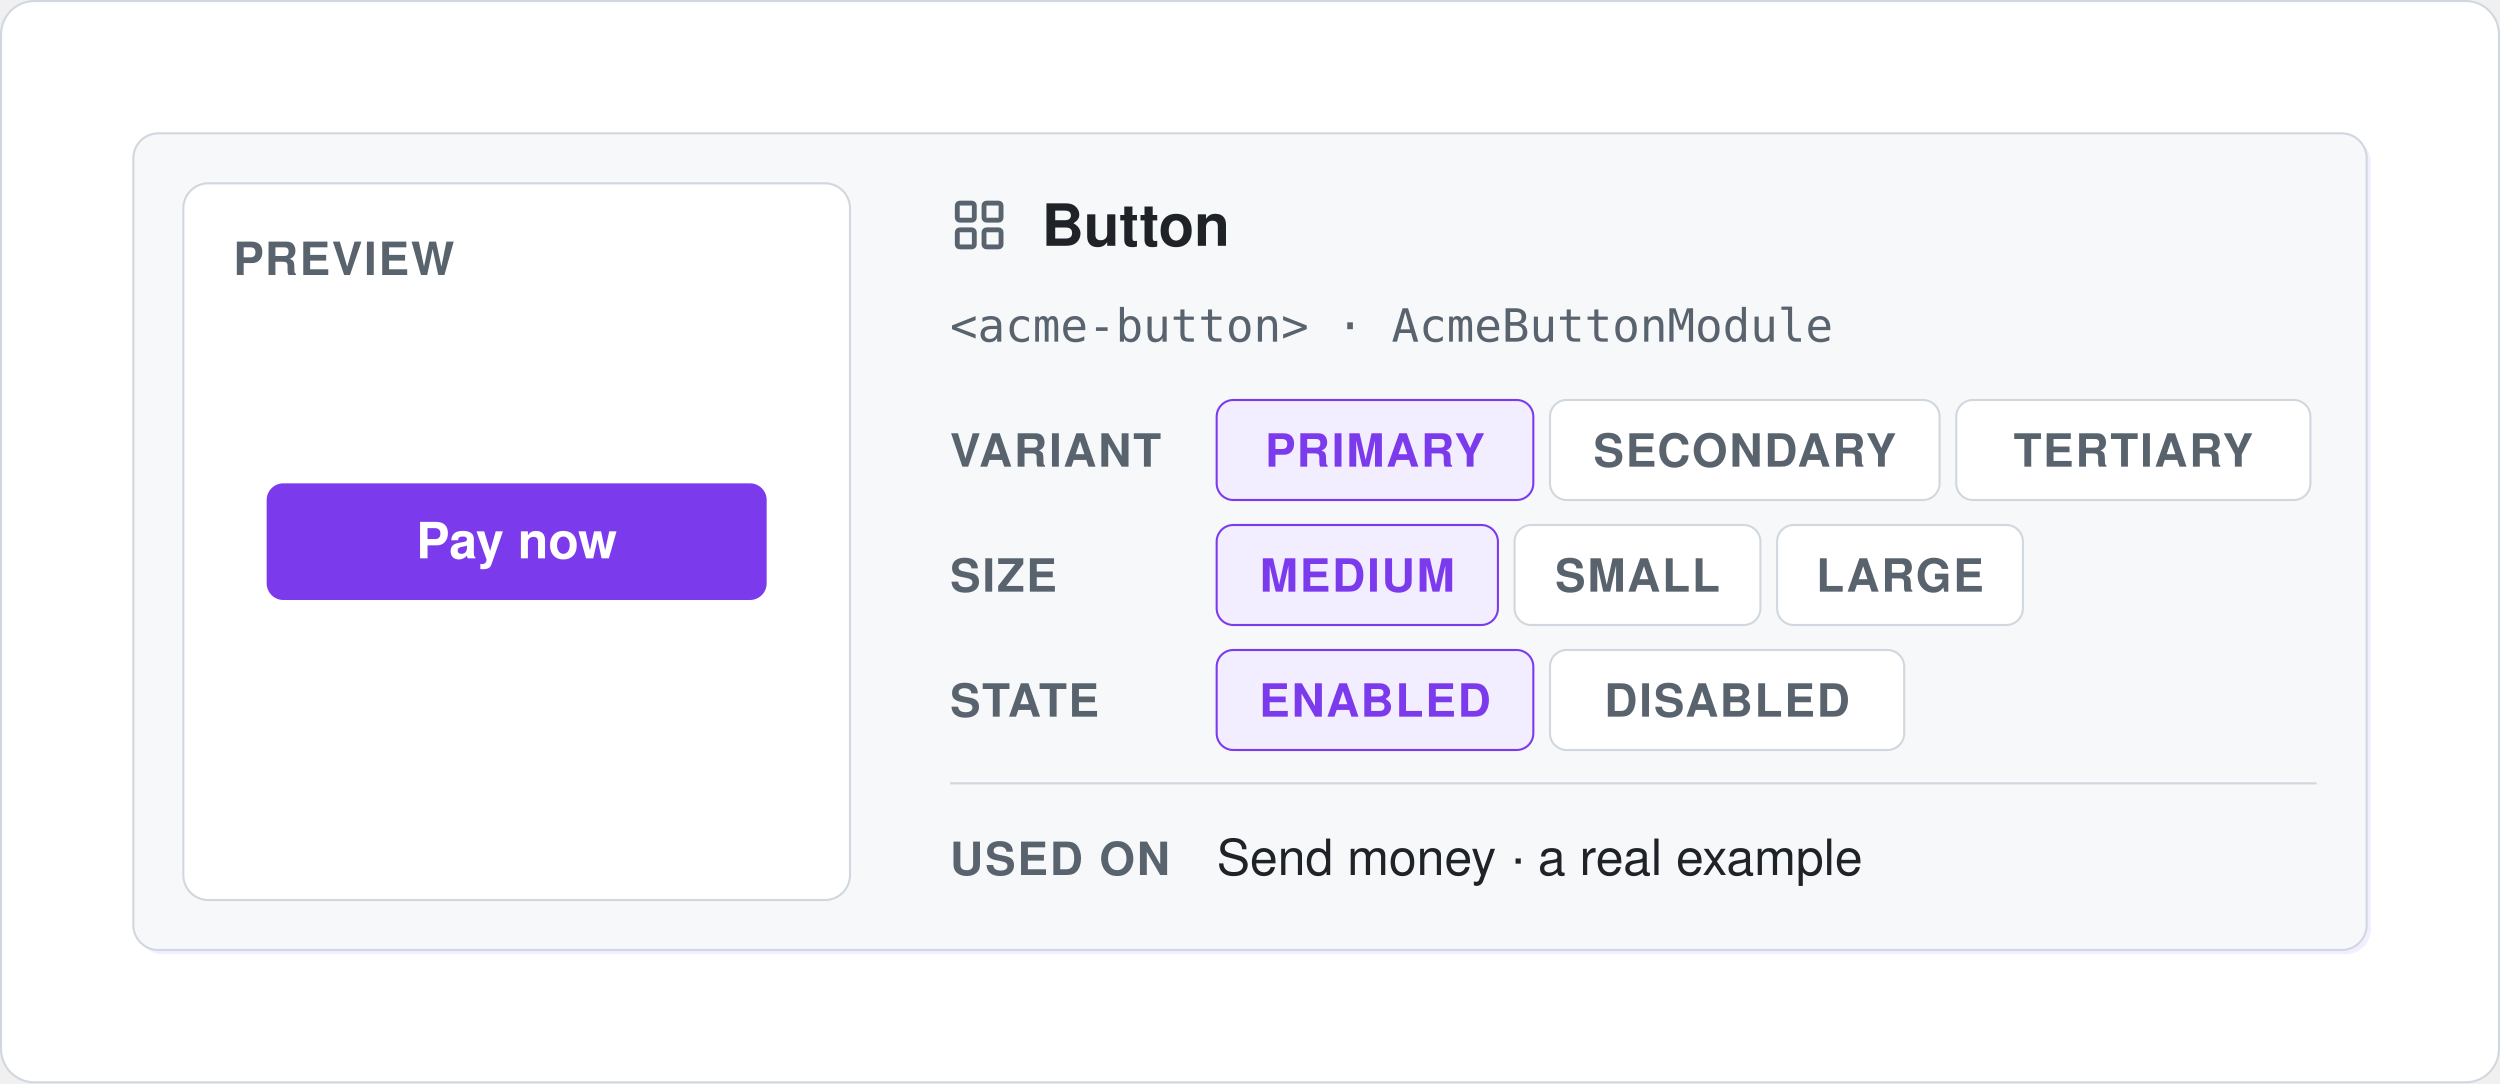
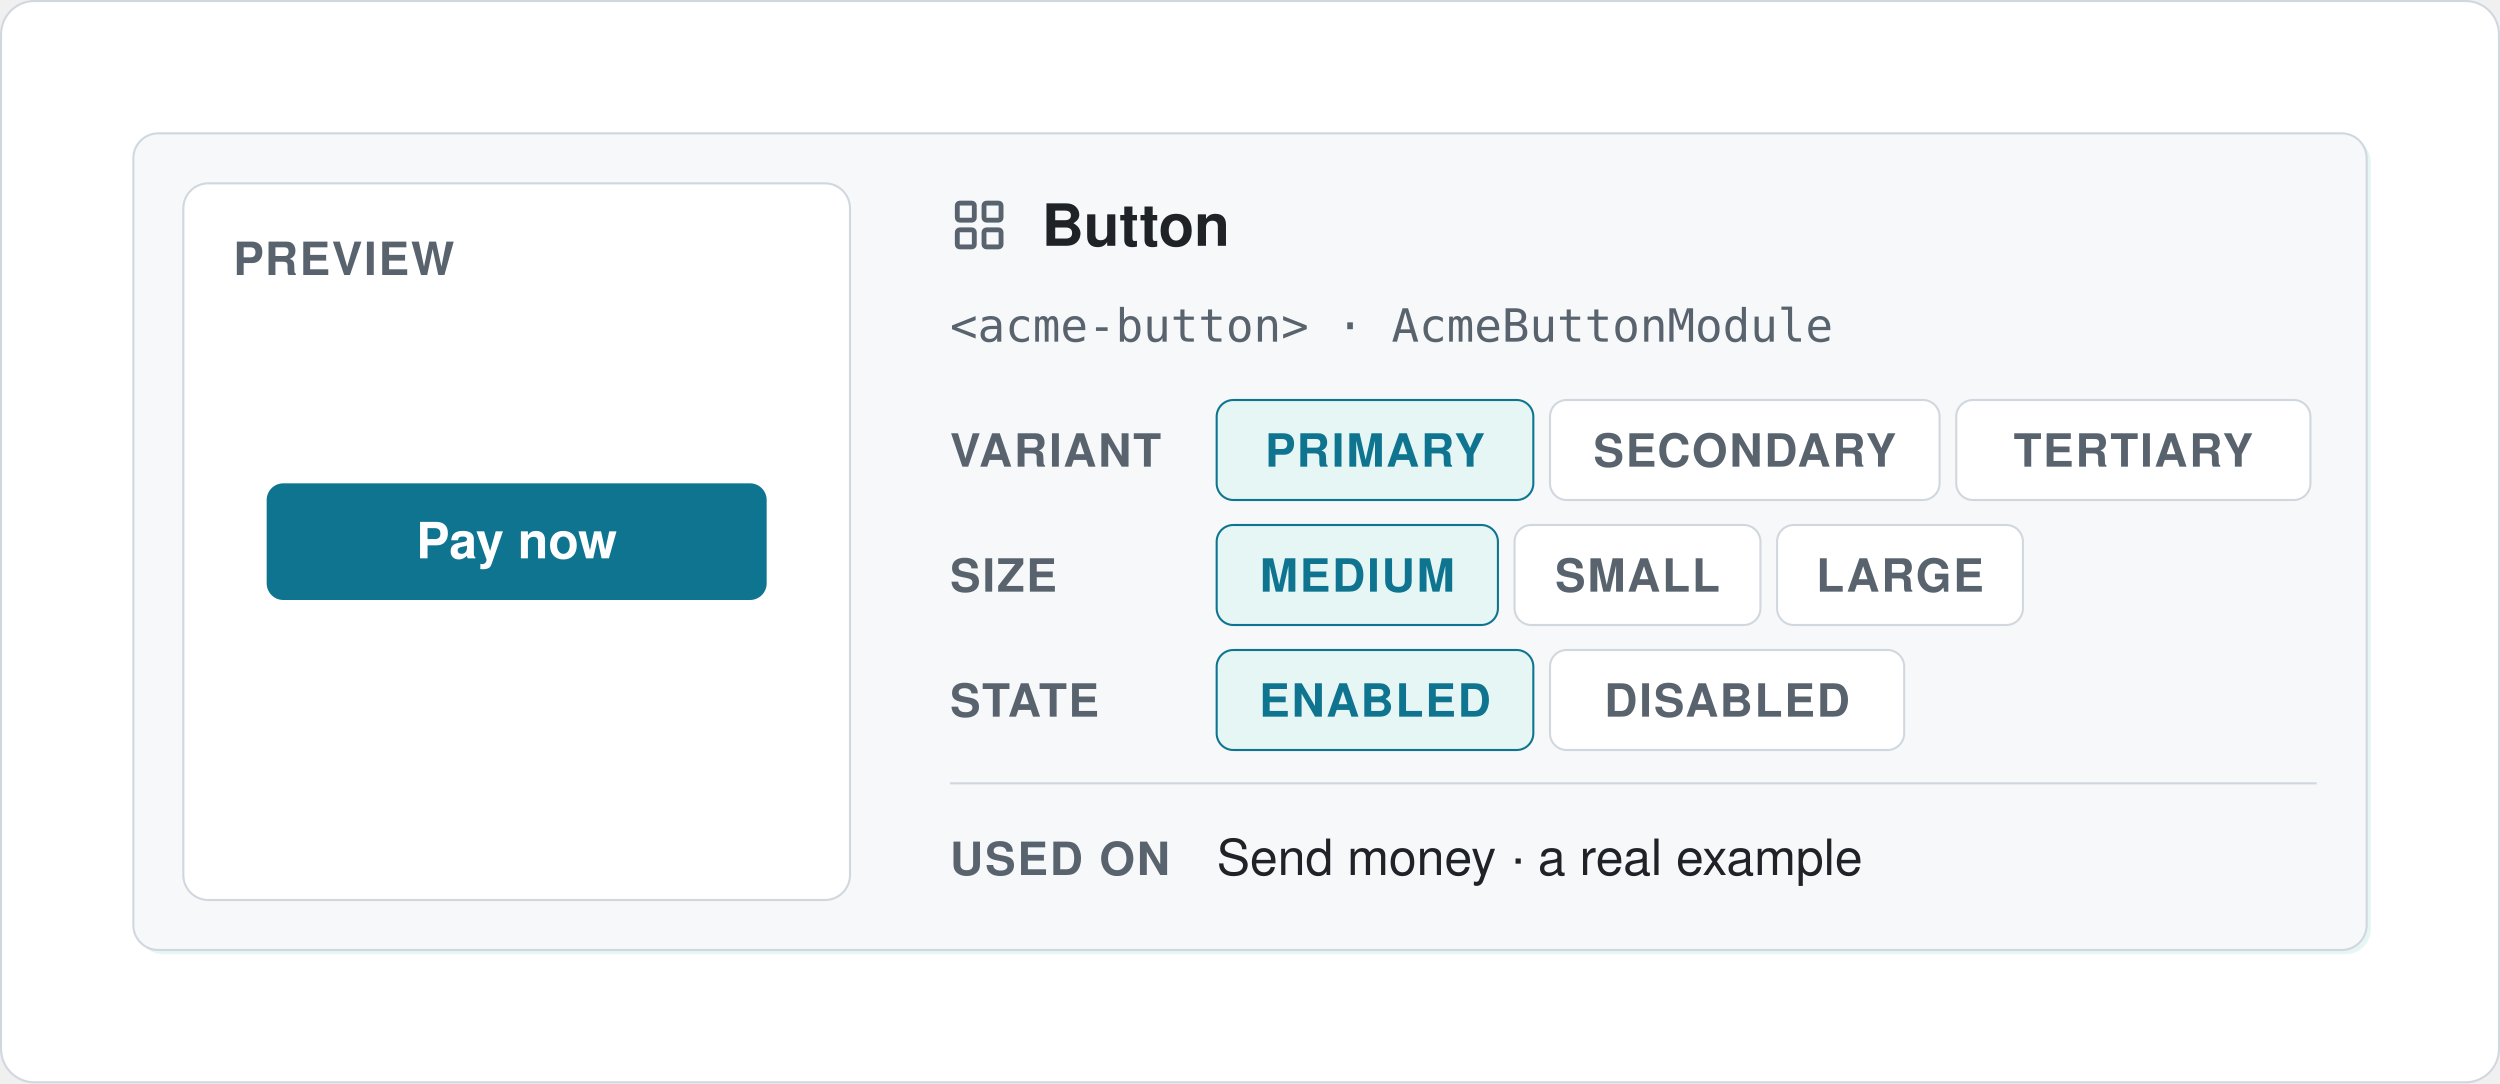
<svg xmlns="http://www.w3.org/2000/svg" width="1200" height="520" viewBox="0 0 1200 520" role="img" aria-labelledby="t d">
  <rect x="0.5" y="0.5" width="1199" height="519" rx="16" fill="#FFFFFF" stroke="#D0D7DE" stroke-width="1" />
-   <rect x="66" y="66" width="1072" height="392" rx="12" fill="#F3EEFF" />
+   <rect x="66" y="66" width="1072" height="392" rx="12" fill="#E6F6F4" />
  <rect x="64" y="64" width="1072" height="392" rx="12" fill="#F6F8FA" stroke="#D0D7DE" stroke-width="1" />
  <rect x="88" y="88" width="320" height="344" rx="12" fill="#FFFFFF" stroke="#D0D7DE" stroke-width="1" />
  <text x="112" y="132" font-family="-apple-system,'Segoe UI',Helvetica,Arial,sans-serif" font-size="22" font-weight="600" fill="#59636E" text-anchor="start" letter-spacing="0.04em">PREVIEW</text>
-   <rect x="128" y="232.0" width="240" height="56" rx="8" fill="#7C3AED" />
+   <rect x="128" y="232.0" width="240" height="56" rx="8" fill="#0E7490" />
  <text x="248" y="268.0" font-family="-apple-system,'Segoe UI',Helvetica,Arial,sans-serif" font-size="24" font-weight="600" fill="#FFFFFF" text-anchor="middle">Pay now</text>
  <g transform="translate(456 94) scale(1.166667)" fill="none" stroke="#59636E" stroke-width="2" stroke-linecap="round" stroke-linejoin="round">
    <rect width="7" height="7" x="3" y="3" rx="1" />
    <rect width="7" height="7" x="14" y="3" rx="1" />
    <rect width="7" height="7" x="14" y="14" rx="1" />
    <rect width="7" height="7" x="3" y="14" rx="1" />
  </g>
  <text x="500" y="118" font-family="-apple-system,'Segoe UI',Helvetica,Arial,sans-serif" font-size="28" font-weight="600" fill="#1F2328" text-anchor="start">Button</text>
  <text x="456" y="164" font-family="ui-monospace,SFMono-Regular,Menlo,monospace" font-size="22" font-weight="400" fill="#59636E" text-anchor="start">&lt;acme-button&gt; · AcmeButtonModule</text>
  <text x="456" y="224" font-family="-apple-system,'Segoe UI',Helvetica,Arial,sans-serif" font-size="22" font-weight="600" fill="#59636E" text-anchor="start" letter-spacing="0.04em">VARIANT</text>
-   <rect x="584" y="192" width="152" height="48" rx="8" fill="#F3EEFF" stroke="#7C3AED" stroke-width="1" />
-   <text x="660.0" y="224" font-family="-apple-system,'Segoe UI',Helvetica,Arial,sans-serif" font-size="22" font-weight="600" fill="#7C3AED" text-anchor="middle" letter-spacing="0.04em">PRIMARY</text>
+   <rect x="584" y="192" width="152" height="48" rx="8" fill="#E6F6F4" stroke="#0E7490" stroke-width="1" />
+   <text x="660.0" y="224" font-family="-apple-system,'Segoe UI',Helvetica,Arial,sans-serif" font-size="22" font-weight="600" fill="#0E7490" text-anchor="middle" letter-spacing="0.04em">PRIMARY</text>
  <rect x="744" y="192" width="187" height="48" rx="8" fill="#FFFFFF" stroke="#D0D7DE" stroke-width="1" />
  <text x="837.5" y="224" font-family="-apple-system,'Segoe UI',Helvetica,Arial,sans-serif" font-size="22" font-weight="600" fill="#59636E" text-anchor="middle" letter-spacing="0.04em">SECONDARY</text>
  <rect x="939" y="192" width="170" height="48" rx="8" fill="#FFFFFF" stroke="#D0D7DE" stroke-width="1" />
  <text x="1024.0" y="224" font-family="-apple-system,'Segoe UI',Helvetica,Arial,sans-serif" font-size="22" font-weight="600" fill="#59636E" text-anchor="middle" letter-spacing="0.04em">TERTIARY</text>
  <text x="456" y="284" font-family="-apple-system,'Segoe UI',Helvetica,Arial,sans-serif" font-size="22" font-weight="600" fill="#59636E" text-anchor="start" letter-spacing="0.04em">SIZE</text>
-   <rect x="584" y="252" width="135" height="48" rx="8" fill="#F3EEFF" stroke="#7C3AED" stroke-width="1" />
-   <text x="651.5" y="284" font-family="-apple-system,'Segoe UI',Helvetica,Arial,sans-serif" font-size="22" font-weight="600" fill="#7C3AED" text-anchor="middle" letter-spacing="0.04em">MEDIUM</text>
+   <rect x="584" y="252" width="135" height="48" rx="8" fill="#E6F6F4" stroke="#0E7490" stroke-width="1" />
+   <text x="651.5" y="284" font-family="-apple-system,'Segoe UI',Helvetica,Arial,sans-serif" font-size="22" font-weight="600" fill="#0E7490" text-anchor="middle" letter-spacing="0.04em">MEDIUM</text>
  <rect x="727" y="252" width="118" height="48" rx="8" fill="#FFFFFF" stroke="#D0D7DE" stroke-width="1" />
  <text x="786.0" y="284" font-family="-apple-system,'Segoe UI',Helvetica,Arial,sans-serif" font-size="22" font-weight="600" fill="#59636E" text-anchor="middle" letter-spacing="0.04em">SMALL</text>
  <rect x="853" y="252" width="118" height="48" rx="8" fill="#FFFFFF" stroke="#D0D7DE" stroke-width="1" />
  <text x="912.0" y="284" font-family="-apple-system,'Segoe UI',Helvetica,Arial,sans-serif" font-size="22" font-weight="600" fill="#59636E" text-anchor="middle" letter-spacing="0.04em">LARGE</text>
  <text x="456" y="344" font-family="-apple-system,'Segoe UI',Helvetica,Arial,sans-serif" font-size="22" font-weight="600" fill="#59636E" text-anchor="start" letter-spacing="0.04em">STATE</text>
-   <rect x="584" y="312" width="152" height="48" rx="8" fill="#F3EEFF" stroke="#7C3AED" stroke-width="1" />
-   <text x="660.0" y="344" font-family="-apple-system,'Segoe UI',Helvetica,Arial,sans-serif" font-size="22" font-weight="600" fill="#7C3AED" text-anchor="middle" letter-spacing="0.04em">ENABLED</text>
+   <rect x="584" y="312" width="152" height="48" rx="8" fill="#E6F6F4" stroke="#0E7490" stroke-width="1" />
+   <text x="660.0" y="344" font-family="-apple-system,'Segoe UI',Helvetica,Arial,sans-serif" font-size="22" font-weight="600" fill="#0E7490" text-anchor="middle" letter-spacing="0.04em">ENABLED</text>
  <rect x="744" y="312" width="170" height="48" rx="8" fill="#FFFFFF" stroke="#D0D7DE" stroke-width="1" />
  <text x="829.0" y="344" font-family="-apple-system,'Segoe UI',Helvetica,Arial,sans-serif" font-size="22" font-weight="600" fill="#59636E" text-anchor="middle" letter-spacing="0.04em">DISABLED</text>
  <line x1="456" y1="376" x2="1112" y2="376" stroke="#D0D7DE" stroke-width="1" />
  <text x="456" y="420" font-family="-apple-system,'Segoe UI',Helvetica,Arial,sans-serif" font-size="22" font-weight="600" fill="#59636E" text-anchor="start" letter-spacing="0.04em">USED ON</text>
  <text x="584" y="420" font-family="-apple-system,'Segoe UI',Helvetica,Arial,sans-serif" font-size="24" font-weight="400" fill="#1F2328" text-anchor="start">Send money · a real example</text>
</svg>
